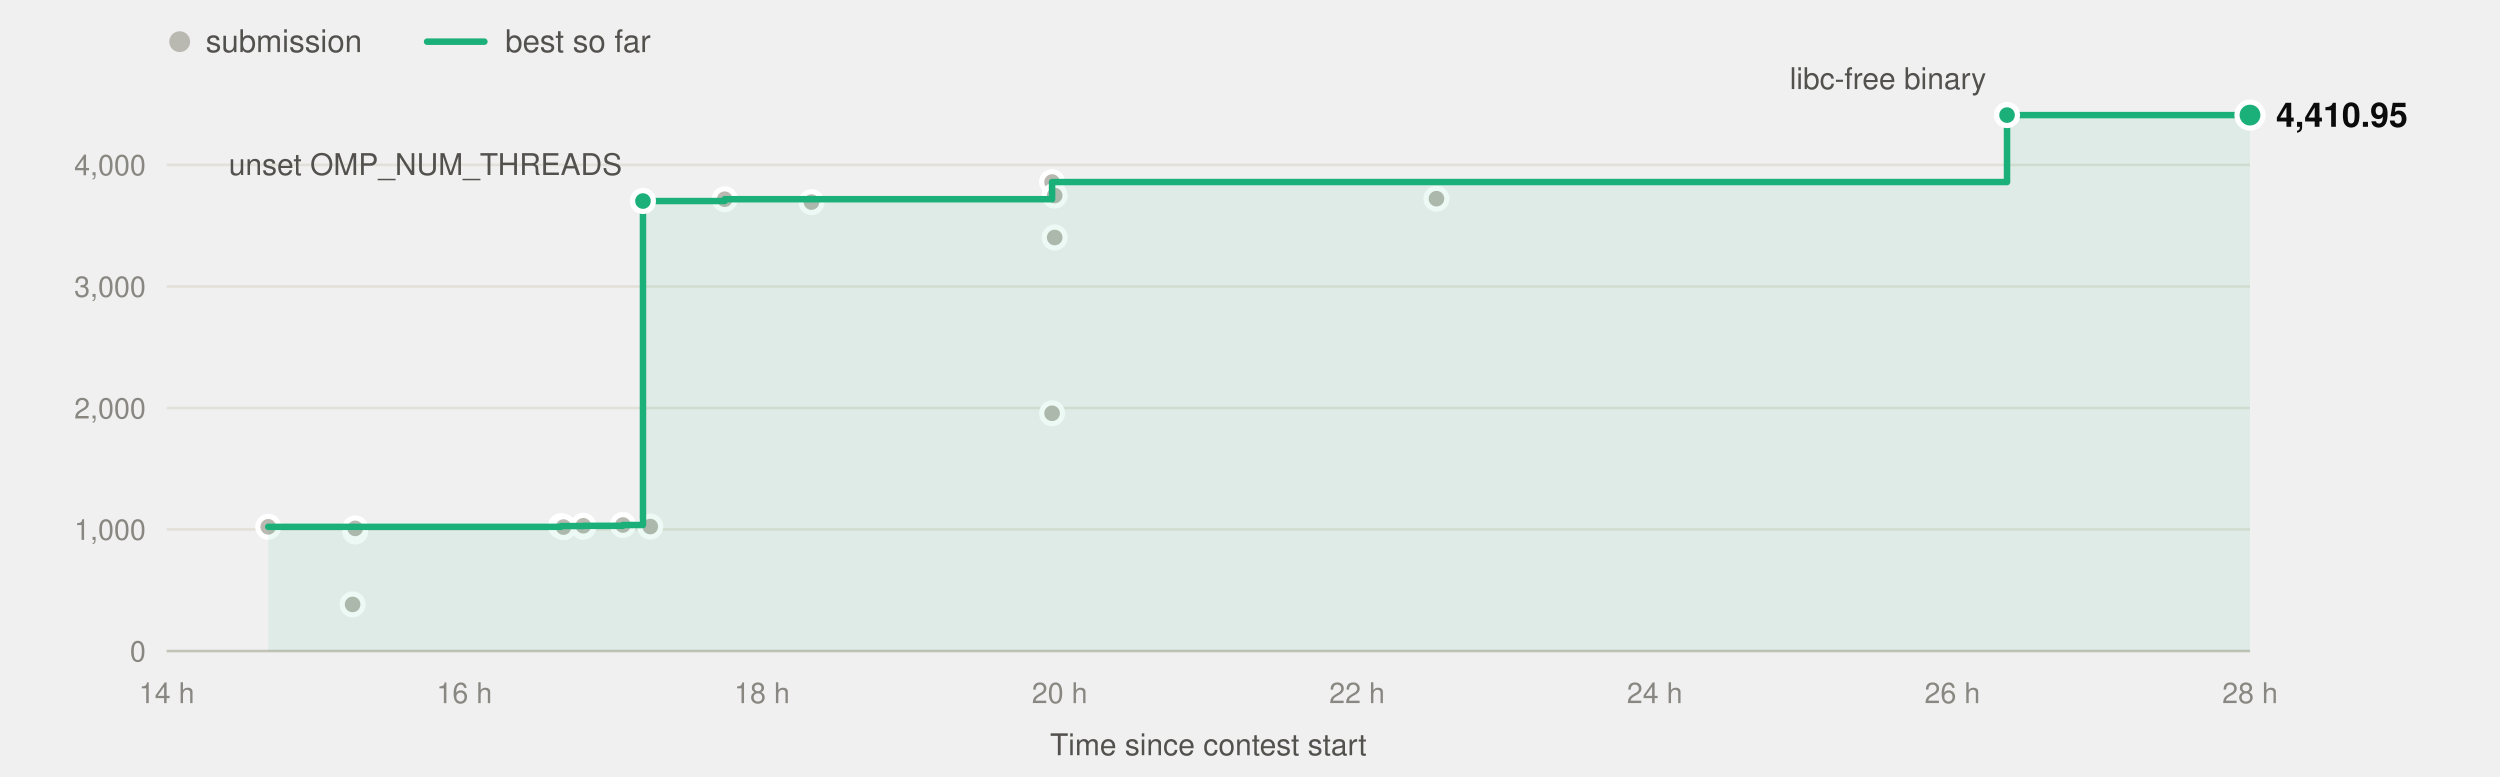
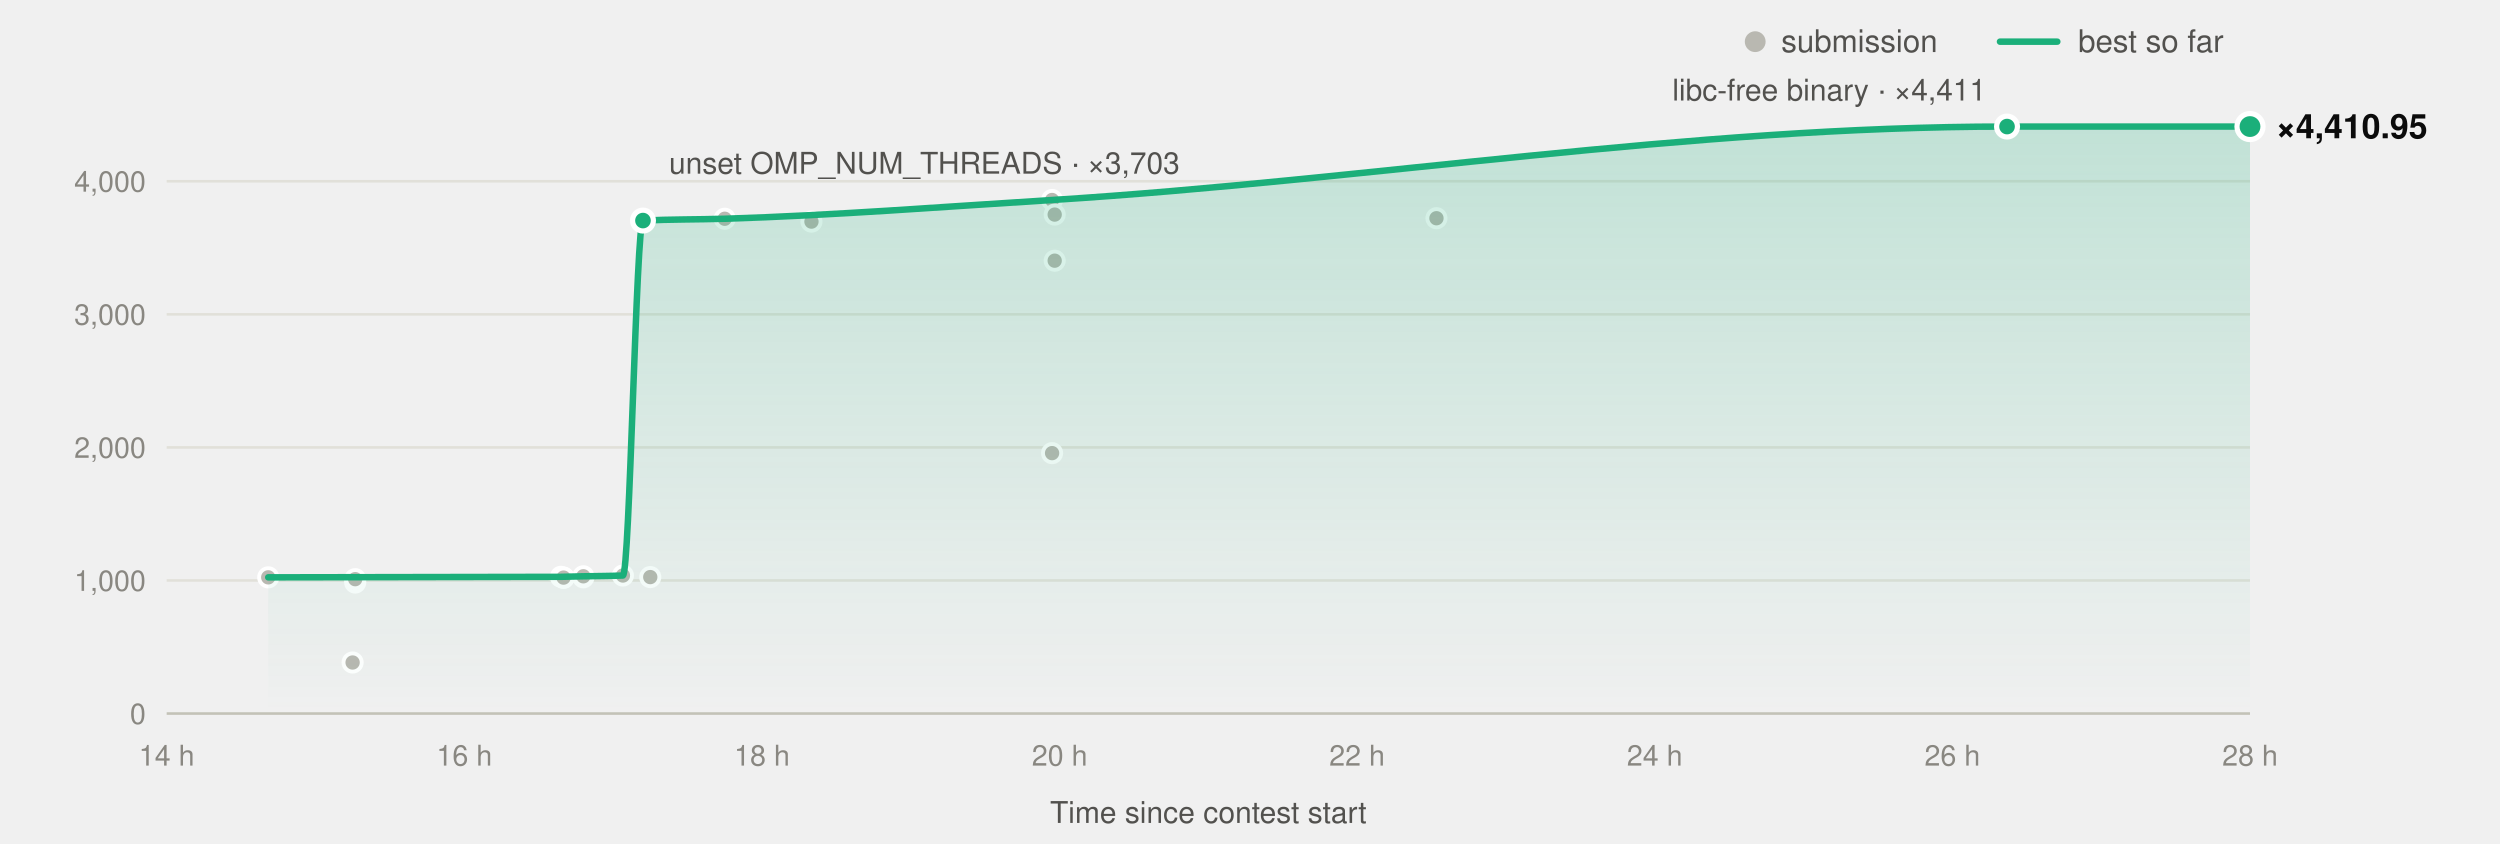
- <svg xmlns="http://www.w3.org/2000/svg" width="960" height="298" viewBox="0 0 960 298" font-family="system-ui, -apple-system, &quot;Segoe UI&quot;, Helvetica, Arial, sans-serif" role="img" aria-label="Problem C: BOCA speedup over the contest">
-   <circle cx="69" cy="16" r="4" fill="#b9b8b1" />
-   <text x="79" y="20" font-size="12" fill="#52514e">submission</text>
-   <line x1="164" x2="186" y1="16" y2="16" stroke="#1baf7a" stroke-width="2.5" stroke-linecap="round" />
-   <text x="194" y="20" font-size="12" fill="#52514e">best so far</text>
-   <line x1="64" x2="864" y1="250.0" y2="250.0" stroke="#c3c2b7" stroke-width="1" />
-   <text x="56" y="254.0" font-size="11" fill="#898781" text-anchor="end" style="font-variant-numeric: tabular-nums">0</text>
-   <line x1="64" x2="864" y1="203.3" y2="203.3" stroke="#e1e0d9" stroke-width="1" />
-   <text x="56" y="207.3" font-size="11" fill="#898781" text-anchor="end" style="font-variant-numeric: tabular-nums">1,000</text>
-   <line x1="64" x2="864" y1="156.7" y2="156.7" stroke="#e1e0d9" stroke-width="1" />
-   <text x="56" y="160.7" font-size="11" fill="#898781" text-anchor="end" style="font-variant-numeric: tabular-nums">2,000</text>
-   <line x1="64" x2="864" y1="110.0" y2="110.0" stroke="#e1e0d9" stroke-width="1" />
-   <text x="56" y="114.0" font-size="11" fill="#898781" text-anchor="end" style="font-variant-numeric: tabular-nums">3,000</text>
-   <line x1="64" x2="864" y1="63.3" y2="63.3" stroke="#e1e0d9" stroke-width="1" />
-   <text x="56" y="67.3" font-size="11" fill="#898781" text-anchor="end" style="font-variant-numeric: tabular-nums">4,000</text>
-   <circle cx="103.0" cy="202.3" r="4" fill="#b9b8b1" stroke="#ffffff" stroke-width="2" />
-   <circle cx="135.4" cy="232.1" r="4" fill="#b9b8b1" stroke="#ffffff" stroke-width="2" />
-   <circle cx="136.4" cy="204.1" r="4" fill="#b9b8b1" stroke="#ffffff" stroke-width="2" />
-   <circle cx="136.4" cy="202.9" r="4" fill="#b9b8b1" stroke="#ffffff" stroke-width="2" />
-   <circle cx="215.4" cy="202.0" r="4" fill="#b9b8b1" stroke="#ffffff" stroke-width="2" />
-   <circle cx="216.4" cy="202.4" r="4" fill="#b9b8b1" stroke="#ffffff" stroke-width="2" />
-   <circle cx="216.4" cy="202.4" r="4" fill="#b9b8b1" stroke="#ffffff" stroke-width="2" />
-   <circle cx="224.0" cy="202.3" r="4" fill="#b9b8b1" stroke="#ffffff" stroke-width="2" />
-   <circle cx="224.0" cy="201.9" r="4" fill="#b9b8b1" stroke="#ffffff" stroke-width="2" />
-   <circle cx="239.2" cy="201.6" r="4" fill="#b9b8b1" stroke="#ffffff" stroke-width="2" />
-   <circle cx="246.9" cy="77.2" r="4" fill="#b9b8b1" stroke="#ffffff" stroke-width="2" />
-   <circle cx="249.7" cy="202.2" r="4" fill="#b9b8b1" stroke="#ffffff" stroke-width="2" />
-   <circle cx="278.3" cy="76.5" r="4" fill="#b9b8b1" stroke="#ffffff" stroke-width="2" />
-   <circle cx="311.6" cy="77.6" r="4" fill="#b9b8b1" stroke="#ffffff" stroke-width="2" />
-   <circle cx="404.0" cy="69.9" r="4" fill="#b9b8b1" stroke="#ffffff" stroke-width="2" />
-   <circle cx="404.0" cy="158.7" r="4" fill="#b9b8b1" stroke="#ffffff" stroke-width="2" />
-   <circle cx="405.0" cy="75.1" r="4" fill="#b9b8b1" stroke="#ffffff" stroke-width="2" />
-   <circle cx="405.0" cy="91.2" r="4" fill="#b9b8b1" stroke="#ffffff" stroke-width="2" />
-   <circle cx="551.6" cy="76.3" r="4" fill="#b9b8b1" stroke="#ffffff" stroke-width="2" />
-   <circle cx="770.7" cy="44.2" r="4" fill="#b9b8b1" stroke="#ffffff" stroke-width="2" />
-   <path d="M103.0,250.0 L103.0,202.3 L215.4,202.3 L215.4,202.0 L224.0,202.0 L224.0,201.9 L239.2,201.9 L239.2,201.6 L246.9,201.6 L246.9,77.2 L278.3,77.2 L278.3,76.5 L404.0,76.5 L404.0,69.9 L770.7,69.9 L770.7,44.2 L864.0,44.2 L864.0,250.0 Z" fill="#1baf7a" fill-opacity="0.08" />
-   <path d="M103.0,202.3 L215.4,202.3 L215.4,202.0 L224.0,202.0 L224.0,201.9 L239.2,201.9 L239.2,201.6 L246.9,201.6 L246.9,77.2 L278.3,77.2 L278.3,76.5 L404.0,76.5 L404.0,69.9 L770.7,69.9 L770.7,44.2 L864.0,44.2" fill="none" stroke="#1baf7a" stroke-width="2.5" stroke-linejoin="round" stroke-linecap="round" />
-   <circle cx="246.9" cy="77.2" r="4" fill="#1baf7a" stroke="#ffffff" stroke-width="2" />
-   <text x="238.9" y="67.2" font-size="11.5" fill="#52514e" text-anchor="end">unset OMP_NUM_THREADS</text>
-   <circle cx="770.7" cy="44.2" r="4" fill="#1baf7a" stroke="#ffffff" stroke-width="2" />
-   <text x="762.7" y="34.2" font-size="11.5" fill="#52514e" text-anchor="end">libc-free binary</text>
-   <circle cx="864.0" cy="44.2" r="5" fill="#1baf7a" stroke="#ffffff" stroke-width="2" />
-   <text x="874.0" y="48.7" font-size="13" font-weight="600" fill="#0b0b0b">4,410.95</text>
-   <text x="64.0" y="270" font-size="11" fill="#898781" text-anchor="middle">14 h</text>
-   <text x="178.3" y="270" font-size="11" fill="#898781" text-anchor="middle">16 h</text>
-   <text x="292.6" y="270" font-size="11" fill="#898781" text-anchor="middle">18 h</text>
-   <text x="406.9" y="270" font-size="11" fill="#898781" text-anchor="middle">20 h</text>
-   <text x="521.1" y="270" font-size="11" fill="#898781" text-anchor="middle">22 h</text>
-   <text x="635.4" y="270" font-size="11" fill="#898781" text-anchor="middle">24 h</text>
-   <text x="749.7" y="270" font-size="11" fill="#898781" text-anchor="middle">26 h</text>
-   <text x="864.0" y="270" font-size="11" fill="#898781" text-anchor="middle">28 h</text>
-   <text x="464.0" y="290" font-size="11.5" fill="#52514e" text-anchor="middle">Time since contest start</text>
+ <svg xmlns="http://www.w3.org/2000/svg" width="960" height="324" viewBox="0 0 960 324" font-family="system-ui, -apple-system, &quot;Segoe UI&quot;, Helvetica, Arial, sans-serif" role="img" aria-label="Problem C: speedup over the contest">
+   <defs>
+     <linearGradient id="fillC" x1="0" y1="0" x2="0" y2="1">
+       <stop offset="0" stop-color="#1baf7a" stop-opacity="0.22" />
+       <stop offset="1" stop-color="#1baf7a" stop-opacity="0" />
+     </linearGradient>
+   </defs>
+   <circle cx="674" cy="16" r="4" fill="#b9b8b1" />
+   <text x="684" y="20" font-size="12" fill="#52514e">submission</text>
+   <line x1="768" x2="790" y1="16" y2="16" stroke="#1baf7a" stroke-width="2.5" stroke-linecap="round" />
+   <text x="798" y="20" font-size="12" fill="#52514e">best so far</text>
+   <line x1="64" x2="864" y1="274.0" y2="274.0" stroke="#c3c2b7" stroke-width="1" />
+   <text x="56" y="278.0" font-size="11" fill="#898781" text-anchor="end" style="font-variant-numeric: tabular-nums">0</text>
+   <line x1="64" x2="864" y1="222.9" y2="222.9" stroke="#e1e0d9" stroke-width="1" />
+   <text x="56" y="226.9" font-size="11" fill="#898781" text-anchor="end" style="font-variant-numeric: tabular-nums">1,000</text>
+   <line x1="64" x2="864" y1="171.8" y2="171.8" stroke="#e1e0d9" stroke-width="1" />
+   <text x="56" y="175.8" font-size="11" fill="#898781" text-anchor="end" style="font-variant-numeric: tabular-nums">2,000</text>
+   <line x1="64" x2="864" y1="120.7" y2="120.7" stroke="#e1e0d9" stroke-width="1" />
+   <text x="56" y="124.7" font-size="11" fill="#898781" text-anchor="end" style="font-variant-numeric: tabular-nums">3,000</text>
+   <line x1="64" x2="864" y1="69.6" y2="69.6" stroke="#e1e0d9" stroke-width="1" />
+   <text x="56" y="73.6" font-size="11" fill="#898781" text-anchor="end" style="font-variant-numeric: tabular-nums">4,000</text>
+   <circle cx="103.0" cy="221.7" r="3.5" fill="#b9b8b1" stroke="#ffffff" stroke-width="1.5" />
+   <circle cx="135.4" cy="254.4" r="3.5" fill="#b9b8b1" stroke="#ffffff" stroke-width="1.5" />
+   <circle cx="136.4" cy="223.7" r="3.5" fill="#b9b8b1" stroke="#ffffff" stroke-width="1.5" />
+   <circle cx="136.4" cy="222.4" r="3.5" fill="#b9b8b1" stroke="#ffffff" stroke-width="1.5" />
+   <circle cx="215.4" cy="221.5" r="3.5" fill="#b9b8b1" stroke="#ffffff" stroke-width="1.5" />
+   <circle cx="216.4" cy="221.9" r="3.5" fill="#b9b8b1" stroke="#ffffff" stroke-width="1.5" />
+   <circle cx="216.4" cy="221.8" r="3.5" fill="#b9b8b1" stroke="#ffffff" stroke-width="1.5" />
+   <circle cx="224.0" cy="221.7" r="3.5" fill="#b9b8b1" stroke="#ffffff" stroke-width="1.5" />
+   <circle cx="224.0" cy="221.3" r="3.5" fill="#b9b8b1" stroke="#ffffff" stroke-width="1.5" />
+   <circle cx="239.2" cy="221.0" r="3.5" fill="#b9b8b1" stroke="#ffffff" stroke-width="1.5" />
+   <circle cx="246.9" cy="84.7" r="3.5" fill="#b9b8b1" stroke="#ffffff" stroke-width="1.5" />
+   <circle cx="249.7" cy="221.6" r="3.5" fill="#b9b8b1" stroke="#ffffff" stroke-width="1.5" />
+   <circle cx="278.3" cy="84.0" r="3.5" fill="#b9b8b1" stroke="#ffffff" stroke-width="1.5" />
+   <circle cx="311.6" cy="85.1" r="3.5" fill="#b9b8b1" stroke="#ffffff" stroke-width="1.5" />
+   <circle cx="404.0" cy="76.8" r="3.5" fill="#b9b8b1" stroke="#ffffff" stroke-width="1.5" />
+   <circle cx="404.0" cy="174.0" r="3.5" fill="#b9b8b1" stroke="#ffffff" stroke-width="1.5" />
+   <circle cx="405.0" cy="82.4" r="3.5" fill="#b9b8b1" stroke="#ffffff" stroke-width="1.5" />
+   <circle cx="405.0" cy="100.1" r="3.5" fill="#b9b8b1" stroke="#ffffff" stroke-width="1.5" />
+   <circle cx="551.6" cy="83.8" r="3.5" fill="#b9b8b1" stroke="#ffffff" stroke-width="1.5" />
+   <circle cx="770.7" cy="48.6" r="3.5" fill="#b9b8b1" stroke="#ffffff" stroke-width="1.5" />
+   <path d="M103.0,221.7 C140.5,221.6 178.0,221.6 215.4,221.5 C218.3,221.4 221.1,221.4 224.0,221.3 C229.1,221.2 234.2,221.2 239.2,221.0 C241.8,220.9 244.3,84.9 246.9,84.7 C257.3,84.2 267.8,84.3 278.3,84.0 C320.2,82.7 362.1,79.4 404.0,76.8 C526.2,69.1 648.4,48.6 770.7,48.6 C801.8,48.6 832.9,48.6 864.0,48.6 L864.0,274.0 L103.0,274.0 Z" fill="url(#fillC)" />
+   <path d="M103.0,221.7 C140.5,221.6 178.0,221.6 215.4,221.5 C218.3,221.4 221.1,221.4 224.0,221.3 C229.1,221.2 234.2,221.2 239.2,221.0 C241.8,220.9 244.3,84.9 246.9,84.7 C257.3,84.2 267.8,84.3 278.3,84.0 C320.2,82.7 362.1,79.4 404.0,76.8 C526.2,69.1 648.4,48.6 770.7,48.6 C801.8,48.6 832.9,48.6 864.0,48.6" fill="none" stroke="#1baf7a" stroke-width="2.5" stroke-linejoin="round" stroke-linecap="round" />
+   <circle cx="246.9" cy="84.7" r="4" fill="#1baf7a" stroke="#ffffff" stroke-width="2" />
+   <text x="256.9" y="66.7" font-size="11.5" fill="#52514e">unset OMP_NUM_THREADS · ×3,703</text>
+   <circle cx="770.7" cy="48.6" r="4" fill="#1baf7a" stroke="#ffffff" stroke-width="2" />
+   <text x="762.7" y="38.6" font-size="11.5" fill="#52514e" text-anchor="end">libc-free binary · ×4,411</text>
+   <circle cx="864.0" cy="48.6" r="5" fill="#1baf7a" stroke="#ffffff" stroke-width="2" />
+   <text x="874.0" y="53.1" font-size="13" font-weight="600" fill="#0b0b0b">×4,410.95</text>
+   <text x="64.0" y="294" font-size="11" fill="#898781" text-anchor="middle">14 h</text>
+   <text x="178.3" y="294" font-size="11" fill="#898781" text-anchor="middle">16 h</text>
+   <text x="292.6" y="294" font-size="11" fill="#898781" text-anchor="middle">18 h</text>
+   <text x="406.9" y="294" font-size="11" fill="#898781" text-anchor="middle">20 h</text>
+   <text x="521.1" y="294" font-size="11" fill="#898781" text-anchor="middle">22 h</text>
+   <text x="635.4" y="294" font-size="11" fill="#898781" text-anchor="middle">24 h</text>
+   <text x="749.7" y="294" font-size="11" fill="#898781" text-anchor="middle">26 h</text>
+   <text x="864.0" y="294" font-size="11" fill="#898781" text-anchor="middle">28 h</text>
+   <text x="464.0" y="316" font-size="11.5" fill="#52514e" text-anchor="middle">Time since contest start</text>
</svg>
